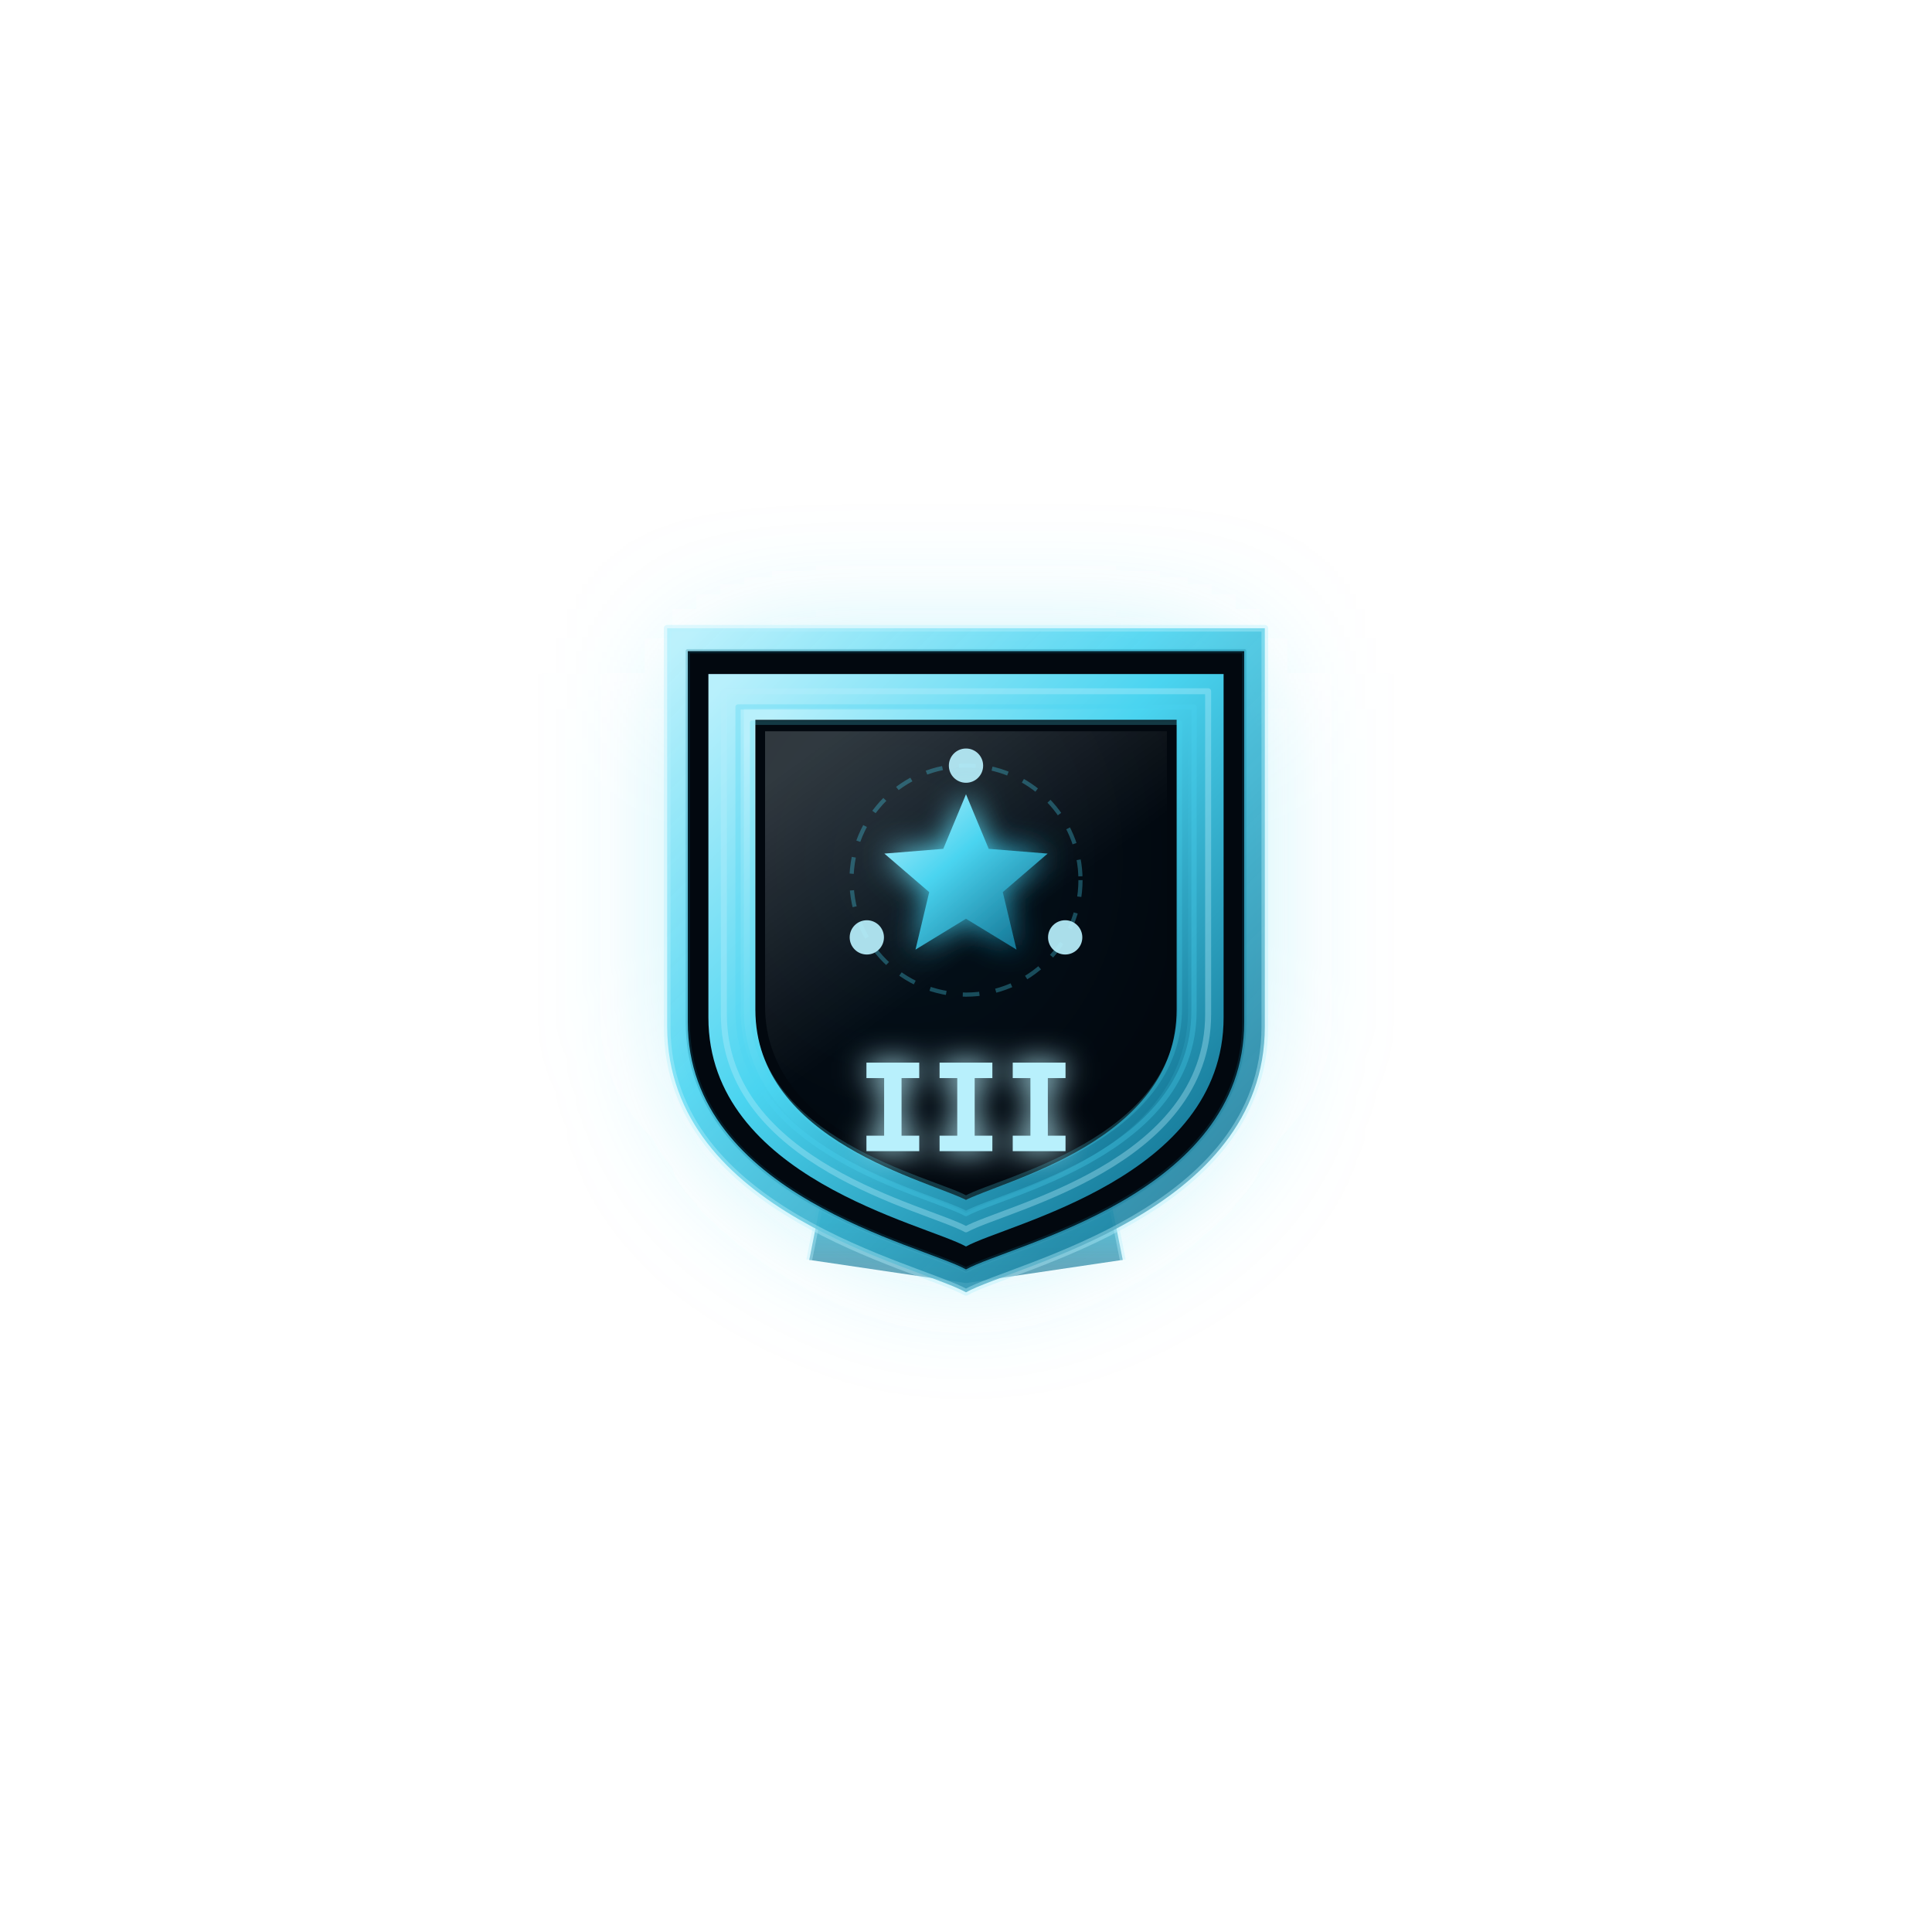
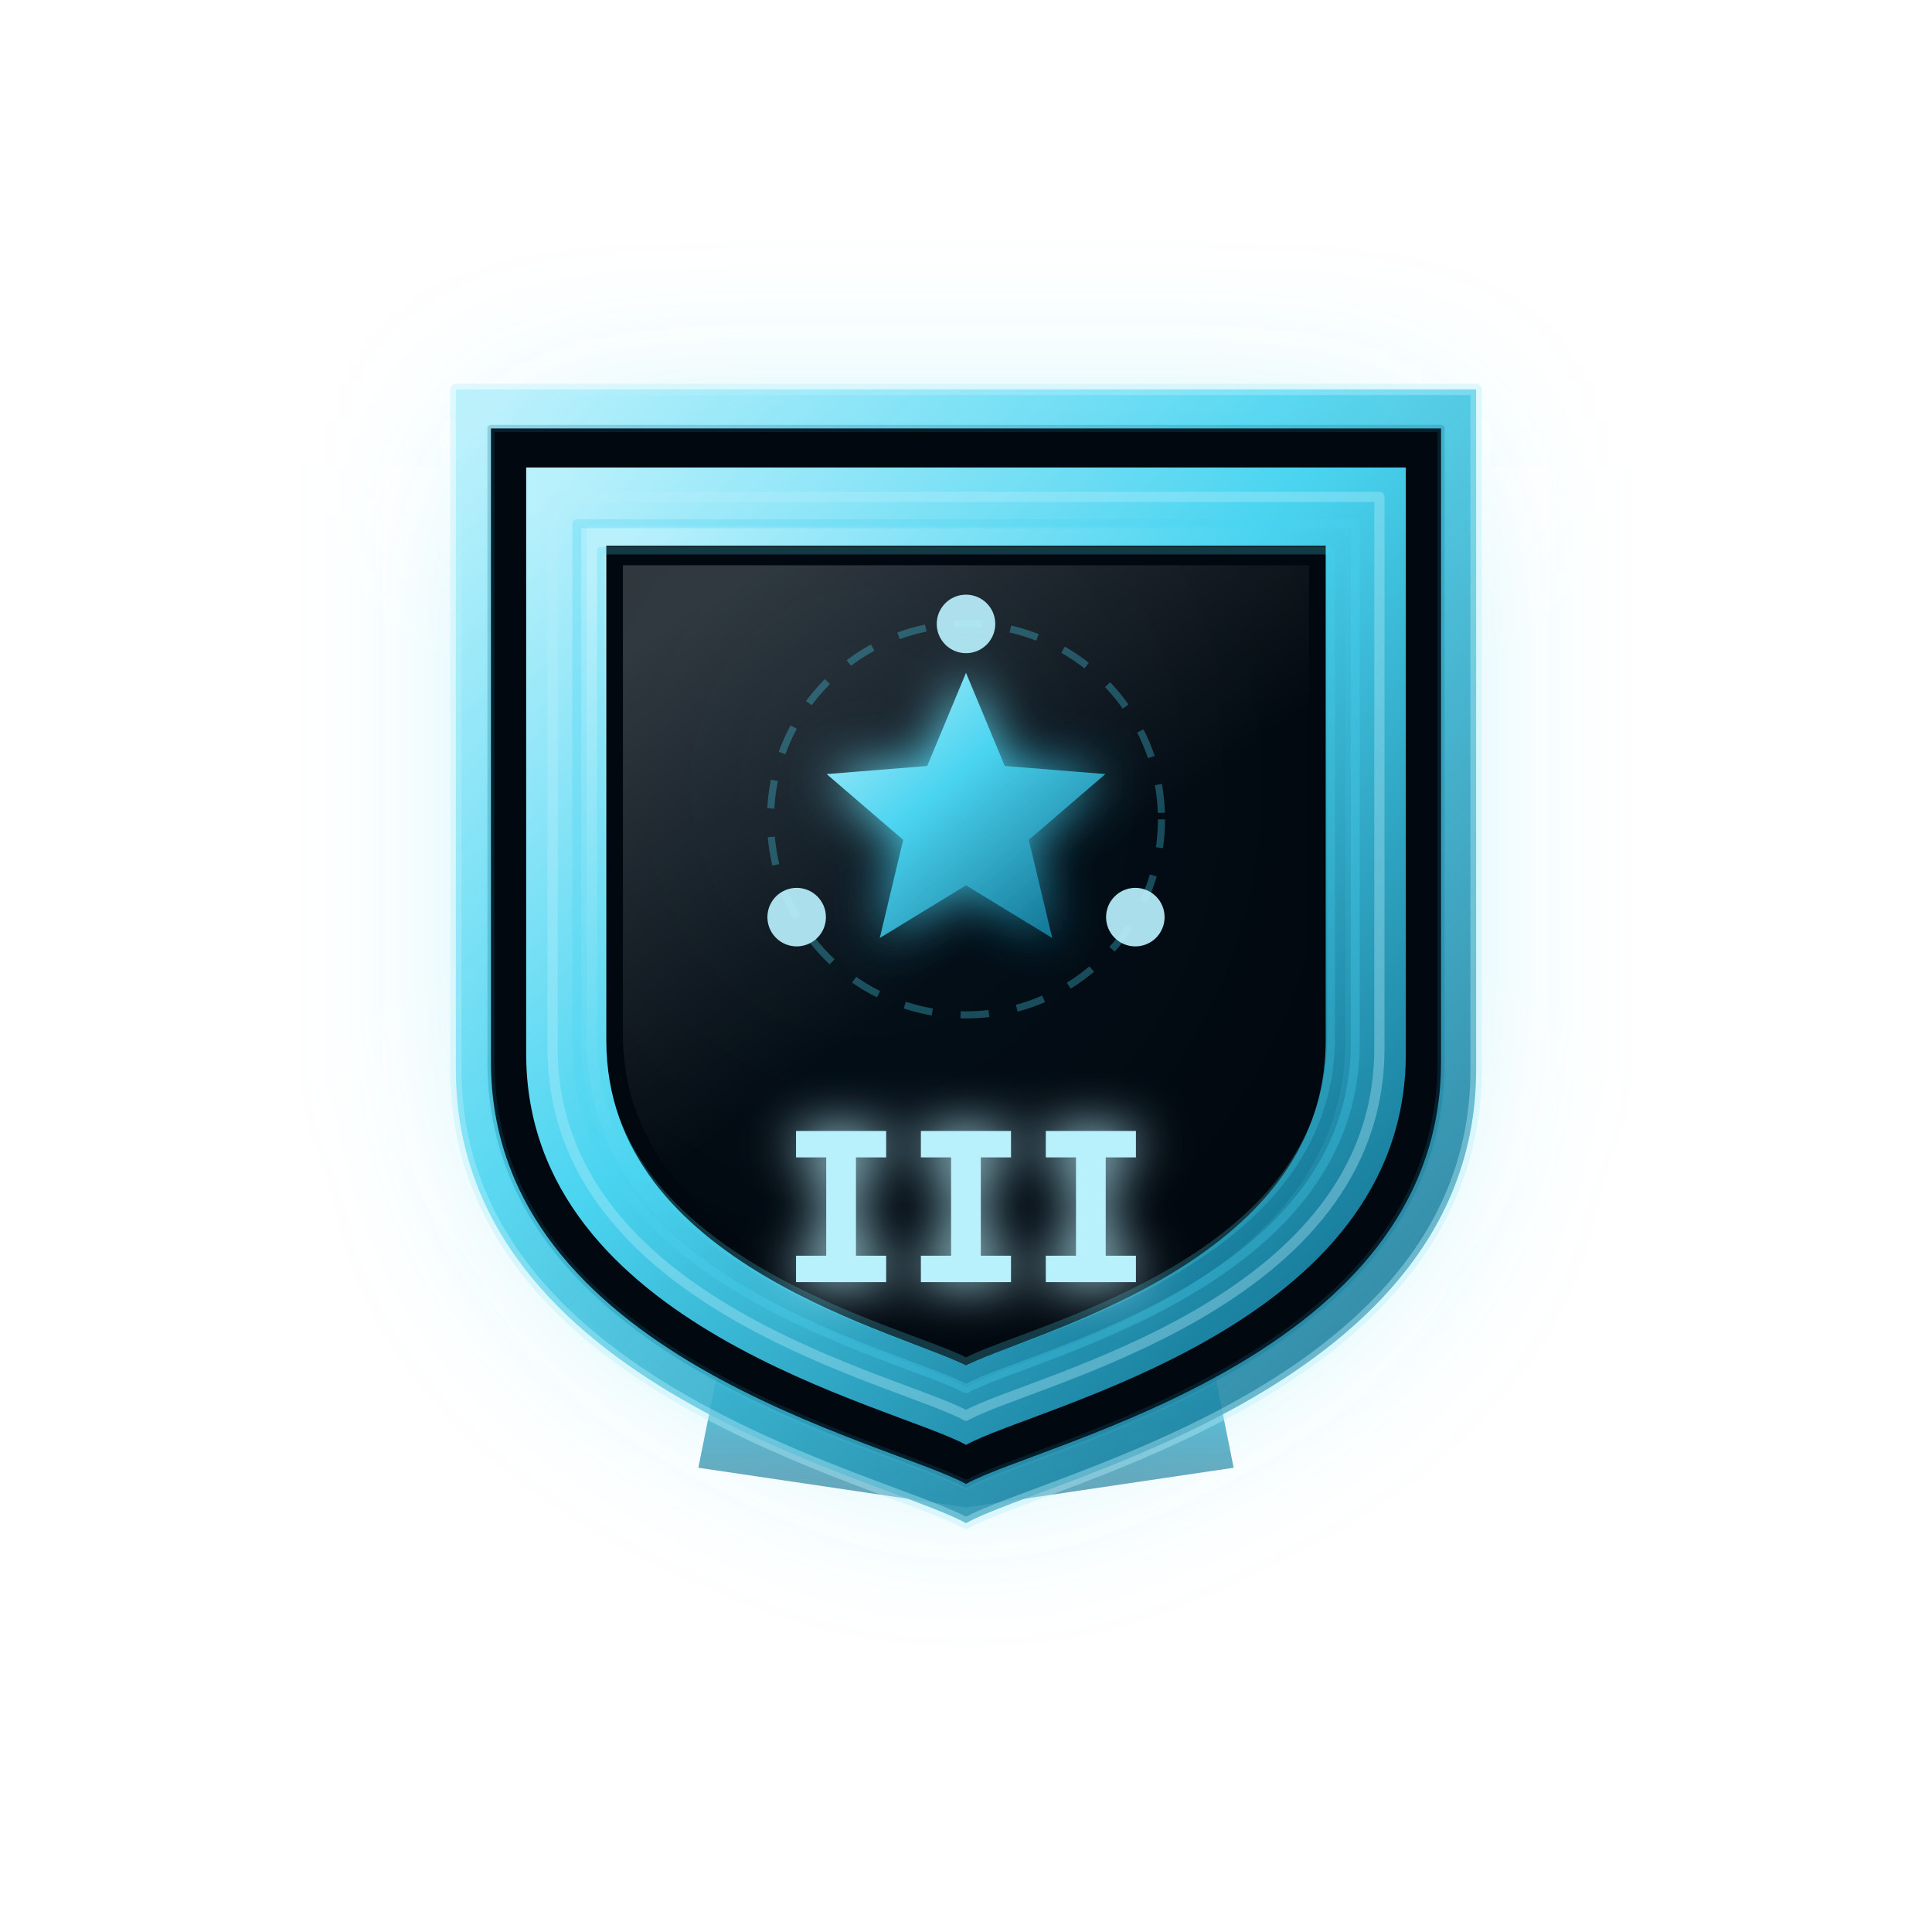
- <svg xmlns="http://www.w3.org/2000/svg" width="232" height="232" viewBox="-73.10 -73.10 232.20 232.20" role="img" aria-label="Prestige 3 Badge">
+ <svg xmlns="http://www.w3.org/2000/svg" width="86" height="86" viewBox="-25 -25 136 136" overflow="visible" role="img" aria-label="Prestige 3 Badge">
  <defs>
    <radialGradient id="bgpre3" cx="35%" cy="28%" r="72%">
      <stop offset="0%" stop-color="#04121c" />
      <stop offset="100%" stop-color="#02080f" />
    </radialGradient>
    <linearGradient id="rimpre3" x1="5%" y1="0%" x2="95%" y2="100%">
      <stop offset="0%" stop-color="#b8f0fc" />
      <stop offset="42%" stop-color="#4ad4f0" />
      <stop offset="100%" stop-color="#0c6888" />
    </linearGradient>
    <linearGradient id="shpre3" x1="18%" y1="0%" x2="82%" y2="100%">
      <stop offset="0%" stop-color="white" stop-opacity="0.18" />
      <stop offset="50%" stop-color="white" stop-opacity="0" />
    </linearGradient>
    <filter id="glpre3" x="-40%" y="-40%" width="180%" height="180%">
      <feGaussianBlur stdDeviation="1.8" result="b" />
      <feMerge>
        <feMergeNode in="b" />
        <feMergeNode in="SourceGraphic" />
      </feMerge>
    </filter>
-     <filter id="halopre3" x="-120%" y="-120%" width="440%" height="440%">
-       <feGaussianBlur stdDeviation="9" result="b" />
+     <filter id="halopre3" x="-80%" y="-80%" width="360%" height="360%">
+       <feGaussianBlur stdDeviation="7" result="b" />
      <feMerge>
        <feMergeNode in="b" />
        <feMergeNode in="SourceGraphic" />
      </feMerge>
    </filter>
    <linearGradient id="pgpre3_0" x1="5%" y1="0%" x2="95%" y2="100%">
      <stop offset="0%" stop-color="#b8f0fc" stop-opacity="0.95" />
      <stop offset="38%" stop-color="#4ad4f0" stop-opacity="0.9" />
      <stop offset="100%" stop-color="#0c6888" stop-opacity="0.85" />
    </linearGradient>
    <linearGradient id="pgpre3_1" x1="5%" y1="0%" x2="95%" y2="100%">
      <stop offset="0%" stop-color="#b8f0fc" stop-opacity="0.95" />
      <stop offset="38%" stop-color="#4ad4f0" stop-opacity="0.9" />
      <stop offset="100%" stop-color="#0c6888" stop-opacity="0.85" />
    </linearGradient>
    <linearGradient id="gappre3_0" x1="0%" y1="0%" x2="0%" y2="100%">
      <stop offset="0%" stop-color="#4ad4f0" />
      <stop offset="100%" stop-color="#0c6888" stop-opacity="0.65" />
    </linearGradient>
  </defs>
-   <path d="M12.04,7.912 L73.96,7.912 L73.96,49.192 C73.96,68.456 47.954,73.96 43.0,76.712 C38.046,73.96 12.04,68.456 12.04,49.192 Z" fill="#4ad4f0" fill-opacity="0.48" filter="url(#halopre3)" />
+   <path d="M12.04,7.91 L73.96,7.91 L73.96,49.19 C73.96,68.46 47.95,73.96 43.00,76.71 C38.05,73.96 12.04,68.46 12.04,49.19 Z" fill="#4ad4f0" fill-opacity="0.48" filter="url(#halopre3)" />
  <path d="M25.72,70.52 L60.28,70.52 L61.84,78.32 L43.00,81.11 L24.16,78.32 Z" fill="url(#gappre3_0)" opacity="0.90" />
  <path d="M25.72,70.52 L60.28,70.52" fill="none" stroke="#b8f0fc" stroke-width="0.9" stroke-opacity="0.50" />
-   <line x1="25.72" y1="70.52" x2="24.16" y2="78.32" stroke="#b8f0fc" stroke-width="0.7" stroke-opacity="0.38" />
-   <line x1="60.28" y1="70.52" x2="61.84" y2="78.32" stroke="#b8f0fc" stroke-width="0.7" stroke-opacity="0.38" />
-   <path d="M9.563,5.16 L76.437,5.16 L76.437,49.742 C76.437,70.548 48.35,76.492 43.0,79.464 C37.65,76.492 9.563,70.548 9.563,49.742 Z" fill="url(#pgpre3_0)" />
-   <path d="M12.04,7.912 L73.96,7.912 L73.96,49.192 C73.96,68.456 47.954,73.96 43.0,76.712 C38.046,73.96 12.04,68.456 12.04,49.192 Z" fill="#02080f" />
-   <path d="M9.563,5.16 L76.437,5.16 L76.437,49.742 C76.437,70.548 48.35,76.492 43.0,79.464 C37.65,76.492 9.563,70.548 9.563,49.742 Z" fill="none" stroke="#b8f0fc" stroke-width="0.8" stroke-opacity="0.48" stroke-linejoin="round" />
-   <path d="M12.04,7.912 L73.96,7.912 L73.96,49.192 C73.96,68.456 47.954,73.96 43.0,76.712 C38.046,73.96 12.04,68.456 12.04,49.192 Z" fill="none" stroke="#0c6888" stroke-width="0.5" stroke-opacity="0.28" stroke-linejoin="round" />
-   <path d="M7.086,2.408 L78.914,2.408 L78.914,50.293 C78.914,72.639 48.746,79.024 43.0,82.216 C37.254,79.024 7.086,72.639 7.086,50.293 Z" fill="url(#pgpre3_1)" />
-   <path d="M9.563,5.16 L76.437,5.16 L76.437,49.742 C76.437,70.548 48.35,76.492 43.0,79.464 C37.65,76.492 9.563,70.548 9.563,49.742 Z" fill="#02080f" />
-   <path d="M7.086,2.408 L78.914,2.408 L78.914,50.293 C78.914,72.639 48.746,79.024 43.0,82.216 C37.254,79.024 7.086,72.639 7.086,50.293 Z" fill="none" stroke="#b8f0fc" stroke-width="0.8" stroke-opacity="0.40" stroke-linejoin="round" />
-   <path d="M9.563,5.16 L76.437,5.16 L76.437,49.742 C76.437,70.548 48.35,76.492 43.0,79.464 C37.65,76.492 9.563,70.548 9.563,49.742 Z" fill="none" stroke="#0c6888" stroke-width="0.5" stroke-opacity="0.24" stroke-linejoin="round" />
-   <path d="M12.04,7.912 L73.96,7.912 L73.96,49.192 C73.96,68.456 47.954,73.96 43.0,76.712 C38.046,73.96 12.04,68.456 12.04,49.192 Z" fill="url(#rimpre3)" />
-   <path d="M16.994,12.728 L69.006,12.728 L69.006,48.229 C69.006,64.796 47.161,69.529 43.0,71.896 C38.839,69.529 16.994,64.796 16.994,48.229 Z" fill="#02080f" />
-   <path d="M16.994,12.728 L69.006,12.728 L69.006,48.229 C69.006,64.796 47.161,69.529 43.0,71.896 C38.839,69.529 16.994,64.796 16.994,48.229 Z" fill="none" stroke="url(#rimpre3)" stroke-width="1.38" />
-   <path d="M18.851,14.792 L67.149,14.792 L67.149,47.816 C67.149,63.227 46.864,67.63 43.0,69.832 C39.136,67.63 18.851,63.227 18.851,47.816 Z" fill="url(#bgpre3)" />
-   <path d="M18.851,14.792 L67.149,14.792 L67.149,47.816 C67.149,63.227 46.864,67.63 43.0,69.832 C39.136,67.63 18.851,63.227 18.851,47.816 Z" fill="url(#shpre3)" />
-   <path d="M13.898,9.976 L72.102,9.976 L72.102,48.779 C72.102,66.887 47.656,72.061 43.0,74.648 C38.344,72.061 13.898,66.887 13.898,48.779 Z" fill="none" stroke="#b8f0fc" stroke-width="0.72" stroke-opacity="0.36" stroke-linejoin="round" />
-   <path d="M15.6,11.868 L70.4,11.868 L70.4,48.401 C70.4,65.449 47.384,70.32 43.0,72.756 C38.616,70.32 15.6,65.449 15.6,48.401 Z" fill="none" stroke="#4ad4f0" stroke-width="0.63" stroke-opacity="0.30" stroke-linejoin="round" />
-   <path d="M17.303,13.76 L68.697,13.76 L68.697,48.022 C68.697,64.012 47.111,68.58 43.0,70.864 C38.889,68.58 17.303,64.012 17.303,48.022 Z" fill="none" stroke="#4ad4f0" stroke-width="0.54" stroke-opacity="0.24" stroke-linejoin="round" />
+   <path d="M9.56,5.16 L76.44,5.16 L76.44,49.74 C76.44,70.55 48.35,76.49 43.00,79.46 C37.65,76.49 9.56,70.55 9.56,49.74 Z" fill="url(#pgpre3_0)" />
+   <path d="M12.04,7.91 L73.96,7.91 L73.96,49.19 C73.96,68.46 47.95,73.96 43.00,76.71 C38.05,73.96 12.04,68.46 12.04,49.19 Z" fill="#02080f" />
+   <path d="M9.56,5.16 L76.44,5.16 L76.44,49.74 C76.44,70.55 48.35,76.49 43.00,79.46 C37.65,76.49 9.56,70.55 9.56,49.74 Z" fill="none" stroke="#b8f0fc" stroke-width="0.8" stroke-opacity="0.48" stroke-linejoin="round" />
+   <path d="M12.04,7.91 L73.96,7.91 L73.96,49.19 C73.96,68.46 47.95,73.96 43.00,76.71 C38.05,73.96 12.04,68.46 12.04,49.19 Z" fill="none" stroke="#0c6888" stroke-width="0.5" stroke-opacity="0.28" stroke-linejoin="round" />
+   <path d="M7.09,2.41 L78.91,2.41 L78.91,50.29 C78.91,72.64 48.75,79.02 43.00,82.22 C37.25,79.02 7.09,72.64 7.09,50.29 Z" fill="url(#pgpre3_1)" />
+   <path d="M9.56,5.16 L76.44,5.16 L76.44,49.74 C76.44,70.55 48.35,76.49 43.00,79.46 C37.65,76.49 9.56,70.55 9.56,49.74 Z" fill="#02080f" />
+   <path d="M7.09,2.41 L78.91,2.41 L78.91,50.29 C78.91,72.64 48.75,79.02 43.00,82.22 C37.25,79.02 7.09,72.64 7.09,50.29 Z" fill="none" stroke="#b8f0fc" stroke-width="0.8" stroke-opacity="0.40" stroke-linejoin="round" />
+   <path d="M9.56,5.16 L76.44,5.16 L76.44,49.74 C76.44,70.55 48.35,76.49 43.00,79.46 C37.65,76.49 9.56,70.55 9.56,49.74 Z" fill="none" stroke="#0c6888" stroke-width="0.5" stroke-opacity="0.24" stroke-linejoin="round" />
+   <path d="M12.04,7.91 L73.96,7.91 L73.96,49.19 C73.96,68.46 47.95,73.96 43.00,76.71 C38.05,73.96 12.04,68.46 12.04,49.19 Z" fill="url(#rimpre3)" />
+   <path d="M16.99,12.73 L69.01,12.73 L69.01,48.23 C69.01,64.80 47.16,69.53 43.00,71.90 C38.84,69.53 16.99,64.80 16.99,48.23 Z" fill="#02080f" />
+   <path d="M16.99,12.73 L69.01,12.73 L69.01,48.23 C69.01,64.80 47.16,69.53 43.00,71.90 C38.84,69.53 16.99,64.80 16.99,48.23 Z" fill="none" stroke="url(#rimpre3)" stroke-width="1.38" />
+   <path d="M18.85,14.79 L67.15,14.79 L67.15,47.82 C67.15,63.23 46.86,67.63 43.00,69.83 C39.14,67.63 18.85,63.23 18.85,47.82 Z" fill="url(#bgpre3)" />
+   <path d="M18.85,14.79 L67.15,14.79 L67.15,47.82 C67.15,63.23 46.86,67.63 43.00,69.83 C39.14,67.63 18.85,63.23 18.85,47.82 Z" fill="url(#shpre3)" />
+   <path d="M13.90,9.98 L72.10,9.98 L72.10,48.78 C72.10,66.89 47.66,72.06 43.00,74.65 C38.34,72.06 13.90,66.89 13.90,48.78 Z" fill="none" stroke="#b8f0fc" stroke-width="0.72" stroke-opacity="0.36" stroke-linejoin="round" />
+   <path d="M15.60,11.87 L70.40,11.87 L70.40,48.40 C70.40,65.45 47.38,70.32 43.00,72.76 C38.62,70.32 15.60,65.45 15.60,48.40 Z" fill="none" stroke="#4ad4f0" stroke-width="0.63" stroke-opacity="0.30" stroke-linejoin="round" />
+   <path d="M17.30,13.76 L68.70,13.76 L68.70,48.02 C68.70,64.01 47.11,68.58 43.00,70.86 C38.89,68.58 17.30,64.01 17.30,48.02 Z" fill="none" stroke="#4ad4f0" stroke-width="0.54" stroke-opacity="0.24" stroke-linejoin="round" />
  <circle cx="43.00" cy="32.68" r="13.76" fill="none" stroke="#4ad4f0" stroke-width="0.5" stroke-opacity="0.32" stroke-dasharray="2 2" />
  <circle cx="43.00" cy="18.92" r="2.06" fill="#b8f0fc" opacity="0.92" />
  <circle cx="54.92" cy="39.56" r="2.06" fill="#b8f0fc" opacity="0.92" />
  <circle cx="31.08" cy="39.56" r="2.06" fill="#b8f0fc" opacity="0.92" />
  <path d="M43.00,22.36L45.73,28.92L52.81,29.49L47.42,34.12L49.07,41.03L43.00,37.32L36.93,41.03L38.58,34.12L33.19,29.49L40.27,28.92Z" fill="url(#rimpre3)" filter="url(#glpre3)" />
  <text x="43.00" y="60.20" text-anchor="middle" dominant-baseline="central" font-family="Orbitron,monospace" font-weight="900" font-size="14.6" fill="#b8f0fc" filter="url(#glpre3)">III</text>
</svg>
